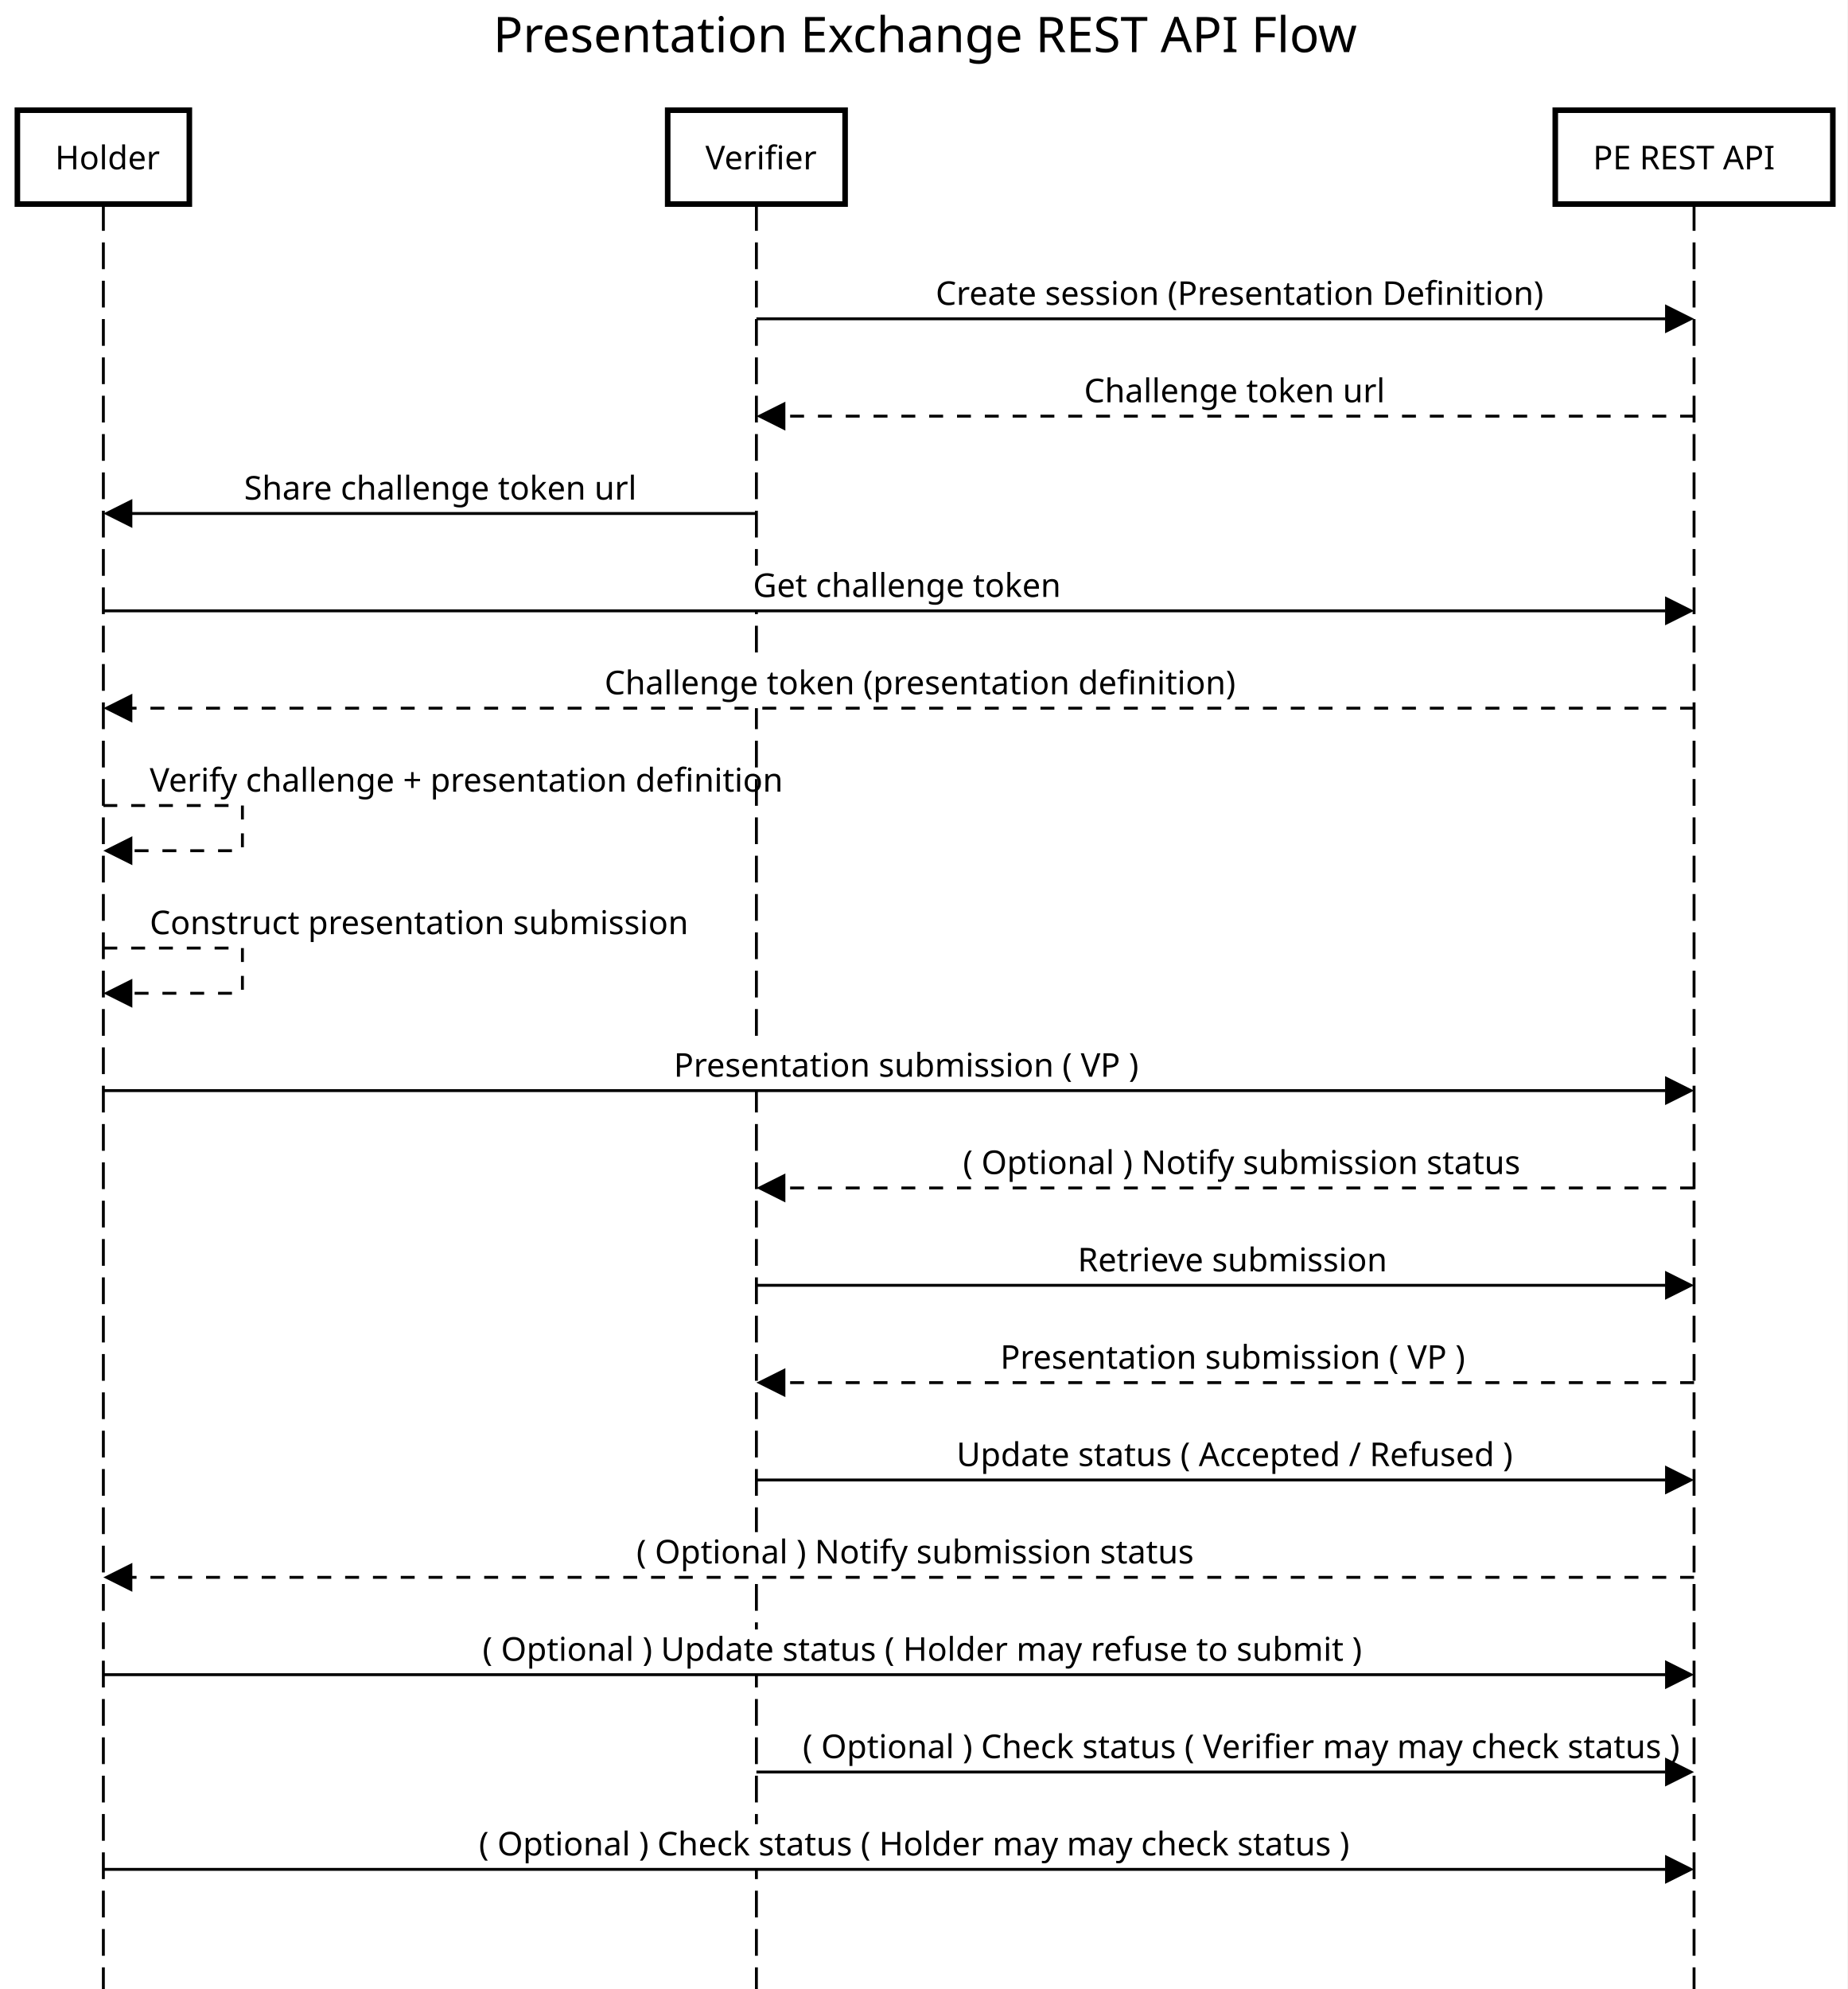
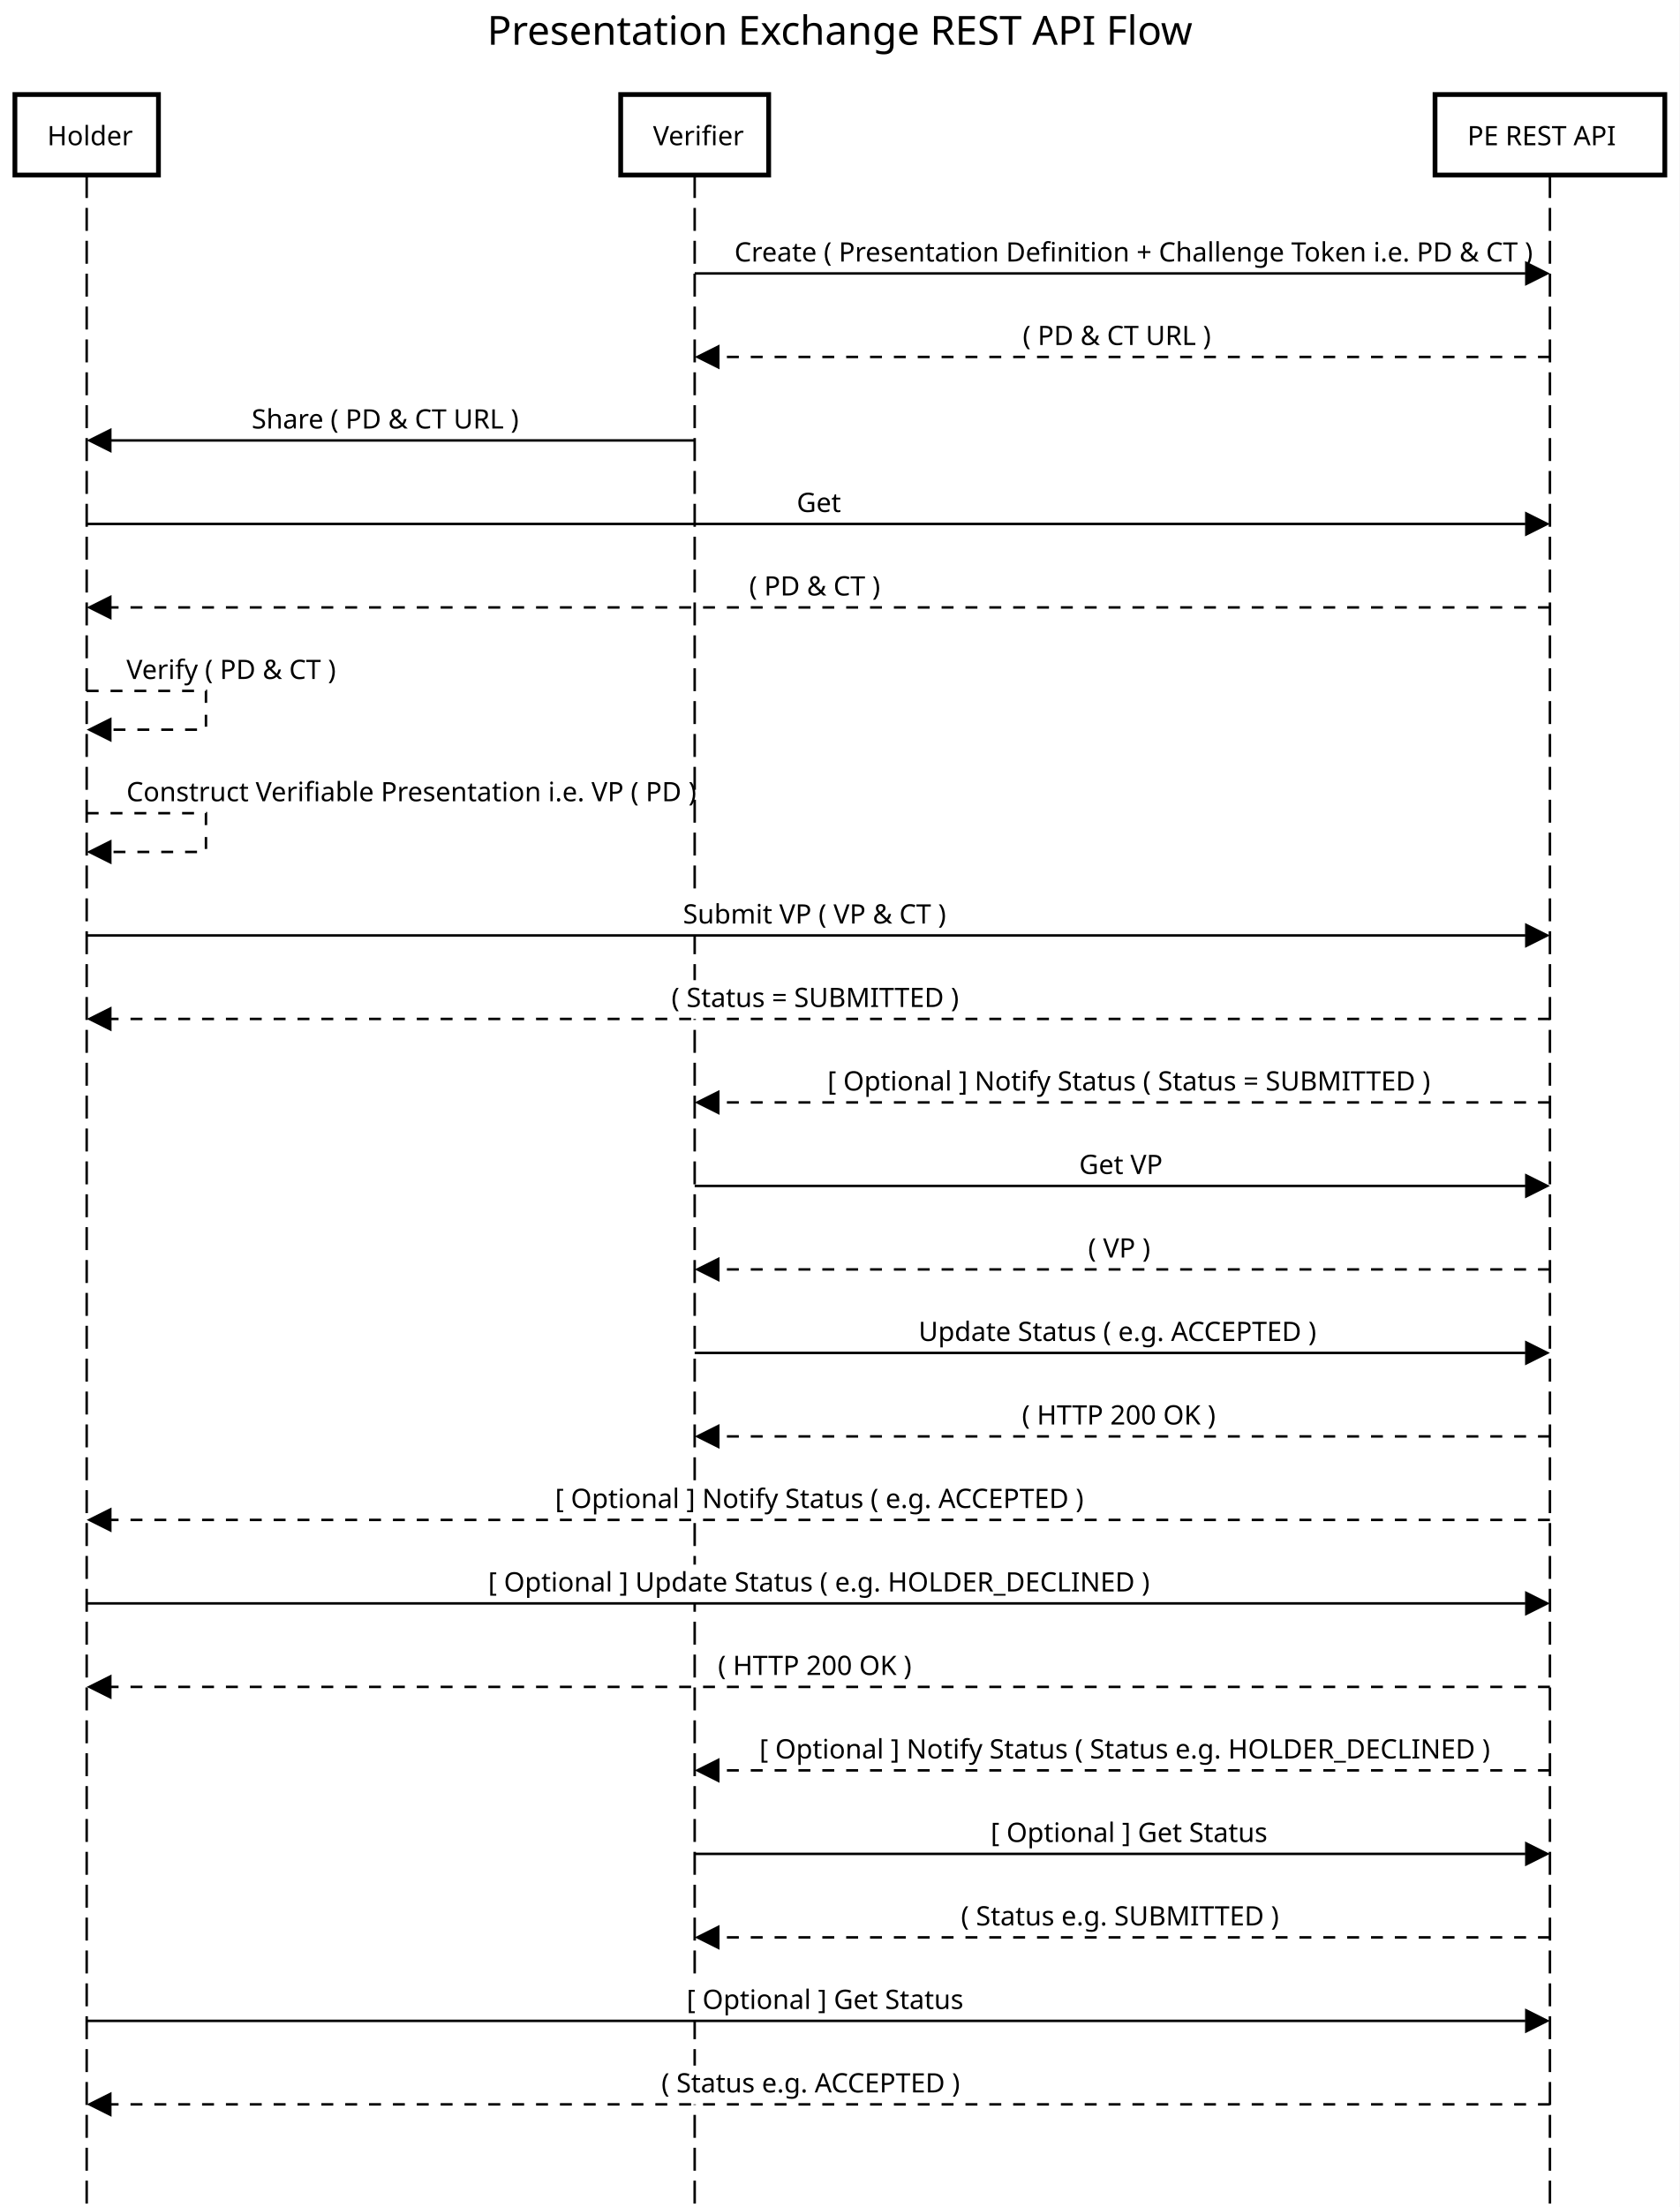
- <svg xmlns="http://www.w3.org/2000/svg" version="1.1" width="601" height="647">
+ <svg xmlns="http://www.w3.org/2000/svg" version="1.1" width="920" height="1209">
  <defs />
  <g>
    <g />
    <g />
    <g />
    <g />
    <g />
    <g />
    <g />
    <g />
    <g />
    <g />
    <g />
    <g />
    <g />
    <g />
    <g />
    <g />
-     <g>
-       <rect fill="white" stroke="none" x="0" y="0" width="601" height="647" />
-     </g>
-     <g>
-       <text fill="black" stroke="none" font-family="sans-serif" font-size="12pt" font-style="normal" font-weight="normal" text-decoration="normal" x="160.444" y="16.963" text-anchor="start" dominant-baseline="alphabetic" xml:space="preserve">Presentation Exchange REST API Flow</text>
-     </g>
-     <g />
-     <g>
-       <path fill="none" stroke="black" paint-order="fill stroke markers" d=" M 33.626 66.384 L 33.626 647.666" stroke-miterlimit="10" stroke-width="0.942" stroke-dasharray="8.699,3.77" />
-       <path fill="none" stroke="black" paint-order="fill stroke markers" d=" M 246.072 66.384 L 246.072 647.666" stroke-miterlimit="10" stroke-width="0.942" stroke-dasharray="8.699,3.77" />
-       <path fill="none" stroke="black" paint-order="fill stroke markers" d=" M 551.109 66.384 L 551.109 647.666" stroke-miterlimit="10" stroke-width="0.942" stroke-dasharray="8.699,3.77" />
+     <g />
+     <g />
+     <g />
+     <g />
+     <g />
+     <g />
+     <g>
+       <rect fill="white" stroke="none" x="0" y="0" width="920" height="1209" />
+     </g>
+     <g>
+       <text fill="black" stroke="none" font-family="sans-serif" font-size="16.5pt" font-style="normal" font-weight="normal" text-decoration="normal" x="266.868" y="24.503" text-anchor="start" dominant-baseline="alphabetic" xml:space="preserve">Presentation Exchange REST API Flow</text>
+     </g>
+     <g />
+     <g>
+       <path fill="none" stroke="black" paint-order="fill stroke markers" d=" M 47.484 95.888 L 47.484 1209.949" stroke-miterlimit="10" stroke-width="1.361" stroke-dasharray="12.566,5.445" />
+       <path fill="none" stroke="black" paint-order="fill stroke markers" d=" M 380.538 95.888 L 380.538 1209.949" stroke-miterlimit="10" stroke-width="1.361" stroke-dasharray="12.566,5.445" />
+       <path fill="none" stroke="black" paint-order="fill stroke markers" d=" M 849.038 95.888 L 849.038 1209.949" stroke-miterlimit="10" stroke-width="1.361" stroke-dasharray="12.566,5.445" />
    </g>
    <g>
      <path fill="none" stroke="none" />
      <g>
-         <path fill="white" stroke="black" paint-order="fill stroke markers" d=" M 5.654 35.849 L 61.597 35.849 L 61.597 66.384 L 5.654 66.384 L 5.654 35.849 Z" stroke-miterlimit="10" stroke-width="1.809" stroke-dasharray="" />
+         <path fill="white" stroke="black" paint-order="fill stroke markers" d=" M 8.168 51.783 L 86.8 51.783 L 86.8 95.888 L 8.168 95.888 L 8.168 51.783 Z" stroke-miterlimit="10" stroke-width="2.614" stroke-dasharray="" />
      </g>
      <g>
        <g />
-         <text fill="black" stroke="none" font-family="sans-serif" font-size="8pt" font-style="normal" font-weight="normal" text-decoration="normal" x="17.925" y="55.075" text-anchor="start" dominant-baseline="alphabetic" xml:space="preserve">Holder</text>
+         <text fill="black" stroke="none" font-family="sans-serif" font-size="11pt" font-style="normal" font-weight="normal" text-decoration="normal" x="25.891" y="79.552" text-anchor="start" dominant-baseline="alphabetic" xml:space="preserve">Holder</text>
      </g>
      <path fill="none" stroke="none" />
      <g>
-         <path fill="white" stroke="black" paint-order="fill stroke markers" d=" M 217.213 35.849 L 274.931 35.849 L 274.931 66.384 L 217.213 66.384 L 217.213 35.849 Z" stroke-miterlimit="10" stroke-width="1.809" stroke-dasharray="" />
+         <path fill="white" stroke="black" paint-order="fill stroke markers" d=" M 340.002 51.783 L 421.075 51.783 L 421.075 95.888 L 340.002 95.888 L 340.002 51.783 Z" stroke-miterlimit="10" stroke-width="2.614" stroke-dasharray="" />
      </g>
      <g>
        <g />
-         <text fill="black" stroke="none" font-family="sans-serif" font-size="8pt" font-style="normal" font-weight="normal" text-decoration="normal" x="229.483" y="55.075" text-anchor="start" dominant-baseline="alphabetic" xml:space="preserve">Verifier</text>
+         <text fill="black" stroke="none" font-family="sans-serif" font-size="11pt" font-style="normal" font-weight="normal" text-decoration="normal" x="357.725" y="79.552" text-anchor="start" dominant-baseline="alphabetic" xml:space="preserve">Verifier</text>
      </g>
      <path fill="none" stroke="none" />
      <g>
-         <path fill="white" stroke="black" paint-order="fill stroke markers" d=" M 505.961 35.849 L 596.257 35.849 L 596.257 66.384 L 505.961 66.384 L 505.961 35.849 Z" stroke-miterlimit="10" stroke-width="1.809" stroke-dasharray="" />
+         <path fill="white" stroke="black" paint-order="fill stroke markers" d=" M 786.099 51.783 L 911.976 51.783 L 911.976 95.888 L 786.099 95.888 L 786.099 51.783 Z" stroke-miterlimit="10" stroke-width="2.614" stroke-dasharray="" />
      </g>
      <g>
        <g />
-         <text fill="black" stroke="none" font-family="sans-serif" font-size="8pt" font-style="normal" font-weight="normal" text-decoration="normal" x="518.231" y="55.075" text-anchor="start" dominant-baseline="alphabetic" xml:space="preserve">PE REST API</text>
-       </g>
-     </g>
-     <g>
-       <g>
-         <g>
-           <rect fill="white" stroke="none" x="302.685" y="89.002" width="191.811" height="14.702" />
-         </g>
-         <text fill="black" stroke="none" font-family="sans-serif" font-size="8pt" font-style="normal" font-weight="normal" text-decoration="normal" x="304.381" y="99.18" text-anchor="start" dominant-baseline="alphabetic" xml:space="preserve">Create session (Presentation Definition)</text>
-       </g>
-       <g>
-         <path fill="none" stroke="black" paint-order="fill stroke markers" d=" M 246.072 103.703 L 541.798 103.703" stroke-miterlimit="10" stroke-width="0.942" stroke-dasharray="" />
-         <g transform="translate(551.109,103.7034) translate(-551.109,-103.7034)">
-           <path fill="black" stroke="none" paint-order="stroke fill markers" d=" M 541.685 98.991 L 551.109 103.703 L 541.685 108.415 Z" />
-         </g>
-       </g>
-       <g>
-         <g>
-           <rect fill="white" stroke="none" x="350.967" y="120.667" width="95.247" height="14.702" />
-         </g>
-         <text fill="black" stroke="none" font-family="sans-serif" font-size="8pt" font-style="normal" font-weight="normal" text-decoration="normal" x="352.664" y="130.845" text-anchor="start" dominant-baseline="alphabetic" xml:space="preserve">Challenge token url</text>
-       </g>
-       <g>
-         <path fill="none" stroke="black" paint-order="fill stroke markers" d=" M 551.109 135.369 L 255.383 135.369" stroke-miterlimit="10" stroke-width="0.942" stroke-dasharray="4.524" />
-         <g transform="translate(246.072,135.3686) translate(-246.072,-135.3686)">
-           <path fill="black" stroke="none" paint-order="stroke fill markers" d=" M 255.496 130.656 L 246.072 135.369 L 255.496 140.081 Z" />
-         </g>
-       </g>
-       <g>
-         <g>
-           <rect fill="white" stroke="none" x="77.706" y="152.332" width="124.286" height="14.702" />
-         </g>
-         <text fill="black" stroke="none" font-family="sans-serif" font-size="8pt" font-style="normal" font-weight="normal" text-decoration="normal" x="79.402" y="162.51" text-anchor="start" dominant-baseline="alphabetic" xml:space="preserve">Share challenge token url</text>
-       </g>
-       <g>
-         <path fill="none" stroke="black" paint-order="fill stroke markers" d=" M 246.072 167.034 L 42.937 167.034" stroke-miterlimit="10" stroke-width="0.942" stroke-dasharray="" />
-         <g transform="translate(33.62583,167.0337) translate(-33.62583,-167.0337)">
-           <path fill="black" stroke="none" paint-order="stroke fill markers" d=" M 43.05 162.322 L 33.626 167.034 L 43.05 171.746 Z" />
-         </g>
-       </g>
-       <g>
-         <g>
-           <rect fill="white" stroke="none" x="243.261" y="183.997" width="98.213" height="14.702" />
-         </g>
-         <text fill="black" stroke="none" font-family="sans-serif" font-size="8pt" font-style="normal" font-weight="normal" text-decoration="normal" x="244.957" y="194.175" text-anchor="start" dominant-baseline="alphabetic" xml:space="preserve">Get challenge token</text>
-       </g>
-       <g>
-         <path fill="none" stroke="black" paint-order="fill stroke markers" d=" M 33.626 198.699 L 541.798 198.699" stroke-miterlimit="10" stroke-width="0.942" stroke-dasharray="" />
-         <g transform="translate(551.109,198.6989) translate(-551.109,-198.6989)">
-           <path fill="black" stroke="none" paint-order="stroke fill markers" d=" M 541.685 193.987 L 551.109 198.699 L 541.685 203.411 Z" />
-         </g>
-       </g>
-       <g>
-         <g>
-           <rect fill="white" stroke="none" x="194.965" y="215.662" width="194.804" height="14.702" />
-         </g>
-         <text fill="black" stroke="none" font-family="sans-serif" font-size="8pt" font-style="normal" font-weight="normal" text-decoration="normal" x="196.662" y="225.84" text-anchor="start" dominant-baseline="alphabetic" xml:space="preserve">Challenge token (presentation definition)</text>
-       </g>
-       <g>
-         <path fill="none" stroke="black" paint-order="fill stroke markers" d=" M 551.109 230.364 L 42.937 230.364" stroke-miterlimit="10" stroke-width="0.942" stroke-dasharray="4.524" />
-         <g transform="translate(33.62583,230.3641) translate(-33.62583,-230.3641)">
-           <path fill="black" stroke="none" paint-order="stroke fill markers" d=" M 43.05 225.652 L 33.626 230.364 L 43.05 235.076 Z" />
-         </g>
-       </g>
-       <g>
-         <g>
-           <rect fill="white" stroke="none" x="47.008" y="247.328" width="195.106" height="14.702" />
-         </g>
-         <text fill="black" stroke="none" font-family="sans-serif" font-size="8pt" font-style="normal" font-weight="normal" text-decoration="normal" x="48.704" y="257.506" text-anchor="start" dominant-baseline="alphabetic" xml:space="preserve">Verify challenge + presentation definition</text>
-       </g>
-       <g>
-         <path fill="none" stroke="black" paint-order="fill stroke markers" d=" M 33.626 262.029 L 78.862 262.029 L 78.862 276.731 L 42.937 276.731" stroke-miterlimit="10" stroke-width="0.942" stroke-dasharray="4.524" />
-         <g transform="translate(33.62583,276.7309) translate(-33.62583,-276.7309)">
-           <path fill="black" stroke="none" paint-order="stroke fill markers" d=" M 43.05 272.019 L 33.626 276.731 L 43.05 281.443 Z" />
-         </g>
-       </g>
-       <g>
-         <g>
-           <rect fill="white" stroke="none" x="47.008" y="293.694" width="166.926" height="14.702" />
-         </g>
-         <text fill="black" stroke="none" font-family="sans-serif" font-size="8pt" font-style="normal" font-weight="normal" text-decoration="normal" x="48.704" y="303.872" text-anchor="start" dominant-baseline="alphabetic" xml:space="preserve">Construct presentation submission</text>
-       </g>
-       <g>
-         <path fill="none" stroke="black" paint-order="fill stroke markers" d=" M 33.626 308.396 L 78.862 308.396 L 78.862 323.098 L 42.937 323.098" stroke-miterlimit="10" stroke-width="0.942" stroke-dasharray="4.524" />
-         <g transform="translate(33.62583,323.0978) translate(-33.62583,-323.0978)">
-           <path fill="black" stroke="none" paint-order="stroke fill markers" d=" M 43.05 318.386 L 33.626 323.098 L 43.05 327.81 Z" />
-         </g>
-       </g>
-       <g>
-         <g>
-           <rect fill="white" stroke="none" x="217.501" y="340.061" width="149.733" height="14.702" />
-         </g>
-         <text fill="black" stroke="none" font-family="sans-serif" font-size="8pt" font-style="normal" font-weight="normal" text-decoration="normal" x="219.197" y="350.239" text-anchor="start" dominant-baseline="alphabetic" xml:space="preserve">Presentation submission ( VP )</text>
-       </g>
-       <g>
-         <path fill="none" stroke="black" paint-order="fill stroke markers" d=" M 33.626 354.763 L 541.798 354.763" stroke-miterlimit="10" stroke-width="0.942" stroke-dasharray="" />
-         <g transform="translate(551.109,354.7629) translate(-551.109,-354.7629)">
-           <path fill="black" stroke="none" paint-order="stroke fill markers" d=" M 541.685 350.051 L 551.109 354.763 L 541.685 359.475 Z" />
-         </g>
-       </g>
-       <g>
-         <g>
-           <rect fill="white" stroke="none" x="311.583" y="371.726" width="174.015" height="14.702" />
-         </g>
-         <text fill="black" stroke="none" font-family="sans-serif" font-size="8pt" font-style="normal" font-weight="normal" text-decoration="normal" x="313.279" y="381.904" text-anchor="start" dominant-baseline="alphabetic" xml:space="preserve">( Optional ) Notify submission status</text>
-       </g>
-       <g>
-         <path fill="none" stroke="black" paint-order="fill stroke markers" d=" M 551.109 386.428 L 255.383 386.428" stroke-miterlimit="10" stroke-width="0.942" stroke-dasharray="4.524" />
-         <g transform="translate(246.072,386.4281) translate(-246.072,-386.4281)">
-           <path fill="black" stroke="none" paint-order="stroke fill markers" d=" M 255.496 381.716 L 246.072 386.428 L 255.496 391.14 Z" />
-         </g>
-       </g>
-       <g>
-         <g>
-           <rect fill="white" stroke="none" x="348.906" y="403.392" width="99.369" height="14.702" />
-         </g>
-         <text fill="black" stroke="none" font-family="sans-serif" font-size="8pt" font-style="normal" font-weight="normal" text-decoration="normal" x="350.602" y="413.57" text-anchor="start" dominant-baseline="alphabetic" xml:space="preserve">Retrieve submission</text>
-       </g>
-       <g>
-         <path fill="none" stroke="black" paint-order="fill stroke markers" d=" M 246.072 418.093 L 541.798 418.093" stroke-miterlimit="10" stroke-width="0.942" stroke-dasharray="" />
-         <g transform="translate(551.109,418.0932) translate(-551.109,-418.0932)">
-           <path fill="black" stroke="none" paint-order="stroke fill markers" d=" M 541.685 413.381 L 551.109 418.093 L 541.685 422.805 Z" />
-         </g>
-       </g>
-       <g>
-         <g>
-           <rect fill="white" stroke="none" x="323.724" y="435.057" width="149.733" height="14.702" />
-         </g>
-         <text fill="black" stroke="none" font-family="sans-serif" font-size="8pt" font-style="normal" font-weight="normal" text-decoration="normal" x="325.42" y="445.235" text-anchor="start" dominant-baseline="alphabetic" xml:space="preserve">Presentation submission ( VP )</text>
-       </g>
-       <g>
-         <path fill="none" stroke="black" paint-order="fill stroke markers" d=" M 551.109 449.758 L 255.383 449.758" stroke-miterlimit="10" stroke-width="0.942" stroke-dasharray="4.524" />
-         <g transform="translate(246.072,449.7584) translate(-246.072,-449.7584)">
-           <path fill="black" stroke="none" paint-order="stroke fill markers" d=" M 255.496 445.046 L 246.072 449.758 L 255.496 454.47 Z" />
-         </g>
-       </g>
-       <g>
-         <g>
-           <rect fill="white" stroke="none" x="309.496" y="466.722" width="178.189" height="14.702" />
-         </g>
-         <text fill="black" stroke="none" font-family="sans-serif" font-size="8pt" font-style="normal" font-weight="normal" text-decoration="normal" x="311.192" y="476.9" text-anchor="start" dominant-baseline="alphabetic" xml:space="preserve">Update status ( Accepted / Refused )</text>
-       </g>
-       <g>
-         <path fill="none" stroke="black" paint-order="fill stroke markers" d=" M 246.072 481.424 L 541.798 481.424" stroke-miterlimit="10" stroke-width="0.942" stroke-dasharray="" />
-         <g transform="translate(551.109,481.4236) translate(-551.109,-481.4236)">
-           <path fill="black" stroke="none" paint-order="stroke fill markers" d=" M 541.685 476.711 L 551.109 481.424 L 541.685 486.136 Z" />
-         </g>
-       </g>
-       <g>
-         <g>
-           <rect fill="white" stroke="none" x="205.36" y="498.387" width="174.015" height="14.702" />
-         </g>
-         <text fill="black" stroke="none" font-family="sans-serif" font-size="8pt" font-style="normal" font-weight="normal" text-decoration="normal" x="207.056" y="508.565" text-anchor="start" dominant-baseline="alphabetic" xml:space="preserve">( Optional ) Notify submission status</text>
-       </g>
-       <g>
-         <path fill="none" stroke="black" paint-order="fill stroke markers" d=" M 551.109 513.089 L 42.937 513.089" stroke-miterlimit="10" stroke-width="0.942" stroke-dasharray="4.524" />
-         <g transform="translate(33.62583,513.0887) translate(-33.62583,-513.0887)">
-           <path fill="black" stroke="none" paint-order="stroke fill markers" d=" M 43.05 508.377 L 33.626 513.089 L 43.05 517.801 Z" />
-         </g>
-       </g>
-       <g>
-         <g>
-           <rect fill="white" stroke="none" x="155.295" y="530.052" width="274.145" height="14.702" />
-         </g>
-         <text fill="black" stroke="none" font-family="sans-serif" font-size="8pt" font-style="normal" font-weight="normal" text-decoration="normal" x="156.991" y="540.23" text-anchor="start" dominant-baseline="alphabetic" xml:space="preserve">( Optional ) Update status ( Holder may refuse to submit )</text>
-       </g>
-       <g>
-         <path fill="none" stroke="black" paint-order="fill stroke markers" d=" M 33.626 544.754 L 541.798 544.754" stroke-miterlimit="10" stroke-width="0.942" stroke-dasharray="" />
-         <g transform="translate(551.109,544.7539) translate(-551.109,-544.7539)">
-           <path fill="black" stroke="none" paint-order="stroke fill markers" d=" M 541.685 540.042 L 551.109 544.754 L 541.685 549.466 Z" />
-         </g>
-       </g>
-       <g>
-         <g>
-           <rect fill="white" stroke="none" x="259.454" y="561.717" width="278.272" height="14.702" />
-         </g>
-         <text fill="black" stroke="none" font-family="sans-serif" font-size="8pt" font-style="normal" font-weight="normal" text-decoration="normal" x="261.151" y="571.895" text-anchor="start" dominant-baseline="alphabetic" xml:space="preserve">( Optional ) Check status ( Verifier may may check status )</text>
-       </g>
-       <g>
-         <path fill="none" stroke="black" paint-order="fill stroke markers" d=" M 246.072 576.419 L 541.798 576.419" stroke-miterlimit="10" stroke-width="0.942" stroke-dasharray="" />
-         <g transform="translate(551.109,576.4191) translate(-551.109,-576.4191)">
-           <path fill="black" stroke="none" paint-order="stroke fill markers" d=" M 541.685 571.707 L 551.109 576.419 L 541.685 581.131 Z" />
-         </g>
-       </g>
-       <g>
-         <g>
-           <rect fill="white" stroke="none" x="154.119" y="593.383" width="276.497" height="14.702" />
-         </g>
-         <text fill="black" stroke="none" font-family="sans-serif" font-size="8pt" font-style="normal" font-weight="normal" text-decoration="normal" x="155.815" y="603.561" text-anchor="start" dominant-baseline="alphabetic" xml:space="preserve">( Optional ) Check status ( Holder may may check status )</text>
-       </g>
-       <g>
-         <path fill="none" stroke="black" paint-order="fill stroke markers" d=" M 33.626 608.084 L 541.798 608.084" stroke-miterlimit="10" stroke-width="0.942" stroke-dasharray="" />
-         <g transform="translate(551.109,608.0842) translate(-551.109,-608.0842)">
-           <path fill="black" stroke="none" paint-order="stroke fill markers" d=" M 541.685 603.372 L 551.109 608.084 L 541.685 612.796 Z" />
+         <text fill="black" stroke="none" font-family="sans-serif" font-size="11pt" font-style="normal" font-weight="normal" text-decoration="normal" x="803.823" y="79.552" text-anchor="start" dominant-baseline="alphabetic" xml:space="preserve">PE REST API</text>
+       </g>
+     </g>
+     <g>
+       <g>
+         <g>
+           <rect fill="white" stroke="none" x="399.868" y="128.558" width="429.839" height="21.236" />
+         </g>
+         <text fill="black" stroke="none" font-family="sans-serif" font-size="11pt" font-style="normal" font-weight="normal" text-decoration="normal" x="402.319" y="143.26" text-anchor="start" dominant-baseline="alphabetic" xml:space="preserve">Create ( Presentation Definition + Challenge Token i.e. PD &amp; CT )</text>
+       </g>
+       <g>
+         <path fill="none" stroke="black" paint-order="fill stroke markers" d=" M 380.538 149.794 L 835.588 149.794" stroke-miterlimit="10" stroke-width="1.361" stroke-dasharray="" />
+         <g transform="translate(849.0378,149.7938) translate(-849.0378,-149.7938)">
+           <path fill="black" stroke="none" paint-order="stroke fill markers" d=" M 835.425 142.987 L 849.038 149.794 L 835.425 156.6 Z" />
+         </g>
+       </g>
+       <g>
+         <g>
+           <rect fill="white" stroke="none" x="557.767" y="174.297" width="114.042" height="21.236" />
+         </g>
+         <text fill="black" stroke="none" font-family="sans-serif" font-size="11pt" font-style="normal" font-weight="normal" text-decoration="normal" x="560.218" y="188.998" text-anchor="start" dominant-baseline="alphabetic" xml:space="preserve">( PD &amp; CT URL )</text>
+       </g>
+       <g>
+         <path fill="none" stroke="black" paint-order="fill stroke markers" d=" M 849.038 195.532 L 393.988 195.532" stroke-miterlimit="10" stroke-width="1.361" stroke-dasharray="6.534" />
+         <g transform="translate(380.5384,195.5324) translate(-380.5384,-195.5324)">
+           <path fill="black" stroke="none" paint-order="stroke fill markers" d=" M 394.151 188.726 L 380.538 195.532 L 394.151 202.339 Z" />
+         </g>
+       </g>
+       <g>
+         <g>
+           <rect fill="white" stroke="none" x="135.394" y="220.035" width="157.234" height="21.236" />
+         </g>
+         <text fill="black" stroke="none" font-family="sans-serif" font-size="11pt" font-style="normal" font-weight="normal" text-decoration="normal" x="137.844" y="234.737" text-anchor="start" dominant-baseline="alphabetic" xml:space="preserve">Share ( PD &amp; CT URL )</text>
+       </g>
+       <g>
+         <path fill="none" stroke="black" paint-order="fill stroke markers" d=" M 380.538 241.271 L 60.933 241.271" stroke-miterlimit="10" stroke-width="1.361" stroke-dasharray="" />
+         <g transform="translate(47.48399,241.271) translate(-47.48399,-241.271)">
+           <path fill="black" stroke="none" paint-order="stroke fill markers" d=" M 61.097 234.465 L 47.484 241.271 L 61.097 248.077 Z" />
+         </g>
+       </g>
+       <g>
+         <g>
+           <rect fill="white" stroke="none" x="433.996" y="265.774" width="28.53" height="21.236" />
+         </g>
+         <text fill="black" stroke="none" font-family="sans-serif" font-size="11pt" font-style="normal" font-weight="normal" text-decoration="normal" x="436.446" y="280.475" text-anchor="start" dominant-baseline="alphabetic" xml:space="preserve">Get</text>
+       </g>
+       <g>
+         <path fill="none" stroke="black" paint-order="fill stroke markers" d=" M 47.484 287.01 L 835.588 287.01" stroke-miterlimit="10" stroke-width="1.361" stroke-dasharray="" />
+         <g transform="translate(849.0378,287.0095) translate(-849.0378,-287.0095)">
+           <path fill="black" stroke="none" paint-order="stroke fill markers" d=" M 835.425 280.203 L 849.038 287.01 L 835.425 293.816 Z" />
+         </g>
+       </g>
+       <g>
+         <g>
+           <rect fill="white" stroke="none" x="407.94" y="311.512" width="80.641" height="21.236" />
+         </g>
+         <text fill="black" stroke="none" font-family="sans-serif" font-size="11pt" font-style="normal" font-weight="normal" text-decoration="normal" x="410.39" y="326.214" text-anchor="start" dominant-baseline="alphabetic" xml:space="preserve">( PD &amp; CT )</text>
+       </g>
+       <g>
+         <path fill="none" stroke="black" paint-order="fill stroke markers" d=" M 849.038 332.748 L 60.933 332.748" stroke-miterlimit="10" stroke-width="1.361" stroke-dasharray="6.534" />
+         <g transform="translate(47.48399,332.7481) translate(-47.48399,-332.7481)">
+           <path fill="black" stroke="none" paint-order="stroke fill markers" d=" M 61.097 325.942 L 47.484 332.748 L 61.097 339.554 Z" />
+         </g>
+       </g>
+       <g>
+         <g>
+           <rect fill="white" stroke="none" x="66.814" y="357.251" width="121.379" height="21.236" />
+         </g>
+         <text fill="black" stroke="none" font-family="sans-serif" font-size="11pt" font-style="normal" font-weight="normal" text-decoration="normal" x="69.264" y="371.953" text-anchor="start" dominant-baseline="alphabetic" xml:space="preserve">Verify ( PD &amp; CT )</text>
+       </g>
+       <g>
+         <path fill="none" stroke="black" paint-order="fill stroke markers" d=" M 47.484 378.487 L 112.825 378.487 L 112.825 399.722 L 60.933 399.722" stroke-miterlimit="10" stroke-width="1.361" stroke-dasharray="6.534" />
+         <g transform="translate(47.48399,399.7224) translate(-47.48399,-399.7224)">
+           <path fill="black" stroke="none" paint-order="stroke fill markers" d=" M 61.097 392.916 L 47.484 399.722 L 61.097 406.529 Z" />
+         </g>
+       </g>
+       <g>
+         <g>
+           <rect fill="white" stroke="none" x="66.814" y="424.225" width="308.007" height="21.236" />
+         </g>
+         <text fill="black" stroke="none" font-family="sans-serif" font-size="11pt" font-style="normal" font-weight="normal" text-decoration="normal" x="69.264" y="438.927" text-anchor="start" dominant-baseline="alphabetic" xml:space="preserve">Construct Verifiable Presentation i.e. VP ( PD )</text>
+       </g>
+       <g>
+         <path fill="none" stroke="black" paint-order="fill stroke markers" d=" M 47.484 445.461 L 112.825 445.461 L 112.825 466.697 L 60.933 466.697" stroke-miterlimit="10" stroke-width="1.361" stroke-dasharray="6.534" />
+         <g transform="translate(47.48399,466.6968) translate(-47.48399,-466.6968)">
+           <path fill="black" stroke="none" paint-order="stroke fill markers" d=" M 61.097 459.89 L 47.484 466.697 L 61.097 473.503 Z" />
+         </g>
+       </g>
+       <g>
+         <g>
+           <rect fill="white" stroke="none" x="371.68" y="491.2" width="153.161" height="21.236" />
+         </g>
+         <text fill="black" stroke="none" font-family="sans-serif" font-size="11pt" font-style="normal" font-weight="normal" text-decoration="normal" x="374.131" y="505.901" text-anchor="start" dominant-baseline="alphabetic" xml:space="preserve">Submit VP ( VP &amp; CT )</text>
+       </g>
+       <g>
+         <path fill="none" stroke="black" paint-order="fill stroke markers" d=" M 47.484 512.435 L 835.588 512.435" stroke-miterlimit="10" stroke-width="1.361" stroke-dasharray="" />
+         <g transform="translate(849.0378,512.4353) translate(-849.0378,-512.4353)">
+           <path fill="black" stroke="none" paint-order="stroke fill markers" d=" M 835.425 505.629 L 849.038 512.435 L 835.425 519.242 Z" />
+         </g>
+       </g>
+       <g>
+         <g>
+           <rect fill="white" stroke="none" x="365.37" y="536.938" width="165.781" height="21.236" />
+         </g>
+         <text fill="black" stroke="none" font-family="sans-serif" font-size="11pt" font-style="normal" font-weight="normal" text-decoration="normal" x="367.821" y="551.64" text-anchor="start" dominant-baseline="alphabetic" xml:space="preserve">( Status = SUBMITTED )</text>
+       </g>
+       <g>
+         <path fill="none" stroke="black" paint-order="fill stroke markers" d=" M 849.038 558.174 L 60.933 558.174" stroke-miterlimit="10" stroke-width="1.361" stroke-dasharray="6.534" />
+         <g transform="translate(47.48399,558.1739) translate(-47.48399,-558.1739)">
+           <path fill="black" stroke="none" paint-order="stroke fill markers" d=" M 61.097 551.368 L 47.484 558.174 L 61.097 564.98 Z" />
+         </g>
+       </g>
+       <g>
+         <g>
+           <rect fill="white" stroke="none" x="450.824" y="582.677" width="327.928" height="21.236" />
+         </g>
+         <text fill="black" stroke="none" font-family="sans-serif" font-size="11pt" font-style="normal" font-weight="normal" text-decoration="normal" x="453.274" y="597.378" text-anchor="start" dominant-baseline="alphabetic" xml:space="preserve">[ Optional ] Notify Status ( Status = SUBMITTED )</text>
+       </g>
+       <g>
+         <path fill="none" stroke="black" paint-order="fill stroke markers" d=" M 849.038 603.912 L 393.988 603.912" stroke-miterlimit="10" stroke-width="1.361" stroke-dasharray="6.534" />
+         <g transform="translate(380.5384,603.9125) translate(-380.5384,-603.9125)">
+           <path fill="black" stroke="none" paint-order="stroke fill markers" d=" M 394.151 597.106 L 380.538 603.912 L 394.151 610.719 Z" />
+         </g>
+       </g>
+       <g>
+         <g>
+           <rect fill="white" stroke="none" x="588.709" y="628.415" width="52.159" height="21.236" />
+         </g>
+         <text fill="black" stroke="none" font-family="sans-serif" font-size="11pt" font-style="normal" font-weight="normal" text-decoration="normal" x="591.159" y="643.117" text-anchor="start" dominant-baseline="alphabetic" xml:space="preserve">Get VP</text>
+       </g>
+       <g>
+         <path fill="none" stroke="black" paint-order="fill stroke markers" d=" M 380.538 649.651 L 835.588 649.651" stroke-miterlimit="10" stroke-width="1.361" stroke-dasharray="" />
+         <g transform="translate(849.0378,649.651) translate(-849.0378,-649.651)">
+           <path fill="black" stroke="none" paint-order="stroke fill markers" d=" M 835.425 642.845 L 849.038 649.651 L 835.425 656.457 Z" />
+         </g>
+       </g>
+       <g>
+         <g>
+           <rect fill="white" stroke="none" x="593.605" y="674.154" width="42.367" height="21.236" />
+         </g>
+         <text fill="black" stroke="none" font-family="sans-serif" font-size="11pt" font-style="normal" font-weight="normal" text-decoration="normal" x="596.055" y="688.856" text-anchor="start" dominant-baseline="alphabetic" xml:space="preserve">( VP )</text>
+       </g>
+       <g>
+         <path fill="none" stroke="black" paint-order="fill stroke markers" d=" M 849.038 695.39 L 393.988 695.39" stroke-miterlimit="10" stroke-width="1.361" stroke-dasharray="6.534" />
+         <g transform="translate(380.5384,695.3896) translate(-380.5384,-695.3896)">
+           <path fill="black" stroke="none" paint-order="stroke fill markers" d=" M 394.151 688.583 L 380.538 695.39 L 394.151 702.196 Z" />
+         </g>
+       </g>
+       <g>
+         <g>
+           <rect fill="white" stroke="none" x="500.717" y="719.892" width="228.143" height="21.236" />
+         </g>
+         <text fill="black" stroke="none" font-family="sans-serif" font-size="11pt" font-style="normal" font-weight="normal" text-decoration="normal" x="503.167" y="734.594" text-anchor="start" dominant-baseline="alphabetic" xml:space="preserve">Update Status ( e.g. ACCEPTED )</text>
+       </g>
+       <g>
+         <path fill="none" stroke="black" paint-order="fill stroke markers" d=" M 380.538 741.128 L 835.588 741.128" stroke-miterlimit="10" stroke-width="1.361" stroke-dasharray="" />
+         <g transform="translate(849.0378,741.1282) translate(-849.0378,-741.1282)">
+           <path fill="black" stroke="none" paint-order="stroke fill markers" d=" M 835.425 734.322 L 849.038 741.128 L 835.425 747.935 Z" />
+         </g>
+       </g>
+       <g>
+         <g>
+           <rect fill="white" stroke="none" x="557.352" y="765.631" width="114.872" height="21.236" />
+         </g>
+         <text fill="black" stroke="none" font-family="sans-serif" font-size="11pt" font-style="normal" font-weight="normal" text-decoration="normal" x="559.802" y="780.333" text-anchor="start" dominant-baseline="alphabetic" xml:space="preserve">( HTTP 200 OK )</text>
+       </g>
+       <g>
+         <path fill="none" stroke="black" paint-order="fill stroke markers" d=" M 849.038 786.867 L 393.988 786.867" stroke-miterlimit="10" stroke-width="1.361" stroke-dasharray="6.534" />
+         <g transform="translate(380.5384,786.8667) translate(-380.5384,-786.8667)">
+           <path fill="black" stroke="none" paint-order="stroke fill markers" d=" M 394.151 780.06 L 380.538 786.867 L 394.151 793.673 Z" />
+         </g>
+       </g>
+       <g>
+         <g>
+           <rect fill="white" stroke="none" x="301.605" y="811.37" width="293.311" height="21.236" />
+         </g>
+         <text fill="black" stroke="none" font-family="sans-serif" font-size="11pt" font-style="normal" font-weight="normal" text-decoration="normal" x="304.055" y="826.071" text-anchor="start" dominant-baseline="alphabetic" xml:space="preserve">[ Optional ] Notify Status ( e.g. ACCEPTED )</text>
+       </g>
+       <g>
+         <path fill="none" stroke="black" paint-order="fill stroke markers" d=" M 849.038 832.605 L 60.933 832.605" stroke-miterlimit="10" stroke-width="1.361" stroke-dasharray="6.534" />
+         <g transform="translate(47.48399,832.6053) translate(-47.48399,-832.6053)">
+           <path fill="black" stroke="none" paint-order="stroke fill markers" d=" M 61.097 825.799 L 47.484 832.605 L 61.097 839.412 Z" />
+         </g>
+       </g>
+       <g>
+         <g>
+           <rect fill="white" stroke="none" x="264.93" y="857.108" width="366.661" height="21.236" />
+         </g>
+         <text fill="black" stroke="none" font-family="sans-serif" font-size="11pt" font-style="normal" font-weight="normal" text-decoration="normal" x="267.38" y="871.81" text-anchor="start" dominant-baseline="alphabetic" xml:space="preserve">[ Optional ] Update Status ( e.g. HOLDER_DECLINED )</text>
+       </g>
+       <g>
+         <path fill="none" stroke="black" paint-order="fill stroke markers" d=" M 47.484 878.344 L 835.588 878.344" stroke-miterlimit="10" stroke-width="1.361" stroke-dasharray="" />
+         <g transform="translate(849.0378,878.3439) translate(-849.0378,-878.3439)">
+           <path fill="black" stroke="none" paint-order="stroke fill markers" d=" M 835.425 871.538 L 849.038 878.344 L 835.425 885.15 Z" />
+         </g>
+       </g>
+       <g>
+         <g>
+           <rect fill="white" stroke="none" x="390.825" y="902.847" width="114.872" height="21.236" />
+         </g>
+         <text fill="black" stroke="none" font-family="sans-serif" font-size="11pt" font-style="normal" font-weight="normal" text-decoration="normal" x="393.275" y="917.548" text-anchor="start" dominant-baseline="alphabetic" xml:space="preserve">( HTTP 200 OK )</text>
+       </g>
+       <g>
+         <path fill="none" stroke="black" paint-order="fill stroke markers" d=" M 849.038 924.082 L 60.933 924.082" stroke-miterlimit="10" stroke-width="1.361" stroke-dasharray="6.534" />
+         <g transform="translate(47.48399,924.0825) translate(-47.48399,-924.0825)">
+           <path fill="black" stroke="none" paint-order="stroke fill markers" d=" M 61.097 917.276 L 47.484 924.082 L 61.097 930.889 Z" />
+         </g>
+       </g>
+       <g>
+         <g>
+           <rect fill="white" stroke="none" x="413.54" y="948.585" width="402.495" height="21.236" />
+         </g>
+         <text fill="black" stroke="none" font-family="sans-serif" font-size="11pt" font-style="normal" font-weight="normal" text-decoration="normal" x="415.991" y="963.287" text-anchor="start" dominant-baseline="alphabetic" xml:space="preserve">[ Optional ] Notify Status ( Status e.g. HOLDER_DECLINED )</text>
+       </g>
+       <g>
+         <path fill="none" stroke="black" paint-order="fill stroke markers" d=" M 849.038 969.821 L 393.988 969.821" stroke-miterlimit="10" stroke-width="1.361" stroke-dasharray="6.534" />
+         <g transform="translate(380.5384,969.821) translate(-380.5384,-969.821)">
+           <path fill="black" stroke="none" paint-order="stroke fill markers" d=" M 394.151 963.015 L 380.538 969.821 L 394.151 976.627 Z" />
+         </g>
+       </g>
+       <g>
+         <g>
+           <rect fill="white" stroke="none" x="540.223" y="994.324" width="149.131" height="21.236" />
+         </g>
+         <text fill="black" stroke="none" font-family="sans-serif" font-size="11pt" font-style="normal" font-weight="normal" text-decoration="normal" x="542.673" y="1009.026" text-anchor="start" dominant-baseline="alphabetic" xml:space="preserve">[ Optional ] Get Status</text>
+       </g>
+       <g>
+         <path fill="none" stroke="black" paint-order="fill stroke markers" d=" M 380.538 1015.56 L 835.588 1015.56" stroke-miterlimit="10" stroke-width="1.361" stroke-dasharray="" />
+         <g transform="translate(849.0378,1015.56) translate(-849.0378,-1015.56)">
+           <path fill="black" stroke="none" paint-order="stroke fill markers" d=" M 835.425 1008.753 L 849.038 1015.56 L 835.425 1022.366 Z" />
+         </g>
+       </g>
+       <g>
+         <g>
+           <rect fill="white" stroke="none" x="523.952" y="1040.062" width="181.672" height="21.236" />
+         </g>
+         <text fill="black" stroke="none" font-family="sans-serif" font-size="11pt" font-style="normal" font-weight="normal" text-decoration="normal" x="526.402" y="1054.764" text-anchor="start" dominant-baseline="alphabetic" xml:space="preserve">( Status e.g. SUBMITTED )</text>
+       </g>
+       <g>
+         <path fill="none" stroke="black" paint-order="fill stroke markers" d=" M 849.038 1061.298 L 393.988 1061.298" stroke-miterlimit="10" stroke-width="1.361" stroke-dasharray="6.534" />
+         <g transform="translate(380.5384,1061.298) translate(-380.5384,-1061.298)">
+           <path fill="black" stroke="none" paint-order="stroke fill markers" d=" M 394.151 1054.492 L 380.538 1061.298 L 394.151 1068.104 Z" />
+         </g>
+       </g>
+       <g>
+         <g>
+           <rect fill="white" stroke="none" x="373.695" y="1085.801" width="149.131" height="21.236" />
+         </g>
+         <text fill="black" stroke="none" font-family="sans-serif" font-size="11pt" font-style="normal" font-weight="normal" text-decoration="normal" x="376.146" y="1100.503" text-anchor="start" dominant-baseline="alphabetic" xml:space="preserve">[ Optional ] Get Status</text>
+       </g>
+       <g>
+         <path fill="none" stroke="black" paint-order="fill stroke markers" d=" M 47.484 1107.037 L 835.588 1107.037" stroke-miterlimit="10" stroke-width="1.361" stroke-dasharray="" />
+         <g transform="translate(849.0378,1107.037) translate(-849.0378,-1107.037)">
+           <path fill="black" stroke="none" paint-order="stroke fill markers" d=" M 835.425 1100.23 L 849.038 1107.037 L 835.425 1113.843 Z" />
+         </g>
+       </g>
+       <g>
+         <g>
+           <rect fill="white" stroke="none" x="359.862" y="1131.54" width="176.797" height="21.236" />
+         </g>
+         <text fill="black" stroke="none" font-family="sans-serif" font-size="11pt" font-style="normal" font-weight="normal" text-decoration="normal" x="362.312" y="1146.241" text-anchor="start" dominant-baseline="alphabetic" xml:space="preserve">( Status e.g. ACCEPTED )</text>
+       </g>
+       <g>
+         <path fill="none" stroke="black" paint-order="fill stroke markers" d=" M 849.038 1152.775 L 60.933 1152.775" stroke-miterlimit="10" stroke-width="1.361" stroke-dasharray="6.534" />
+         <g transform="translate(47.48399,1152.775) translate(-47.48399,-1152.775)">
+           <path fill="black" stroke="none" paint-order="stroke fill markers" d=" M 61.097 1145.969 L 47.484 1152.775 L 61.097 1159.582 Z" />
        </g>
      </g>
    </g>
    <g />
    <g />
    <g />
  </g>
</svg>
